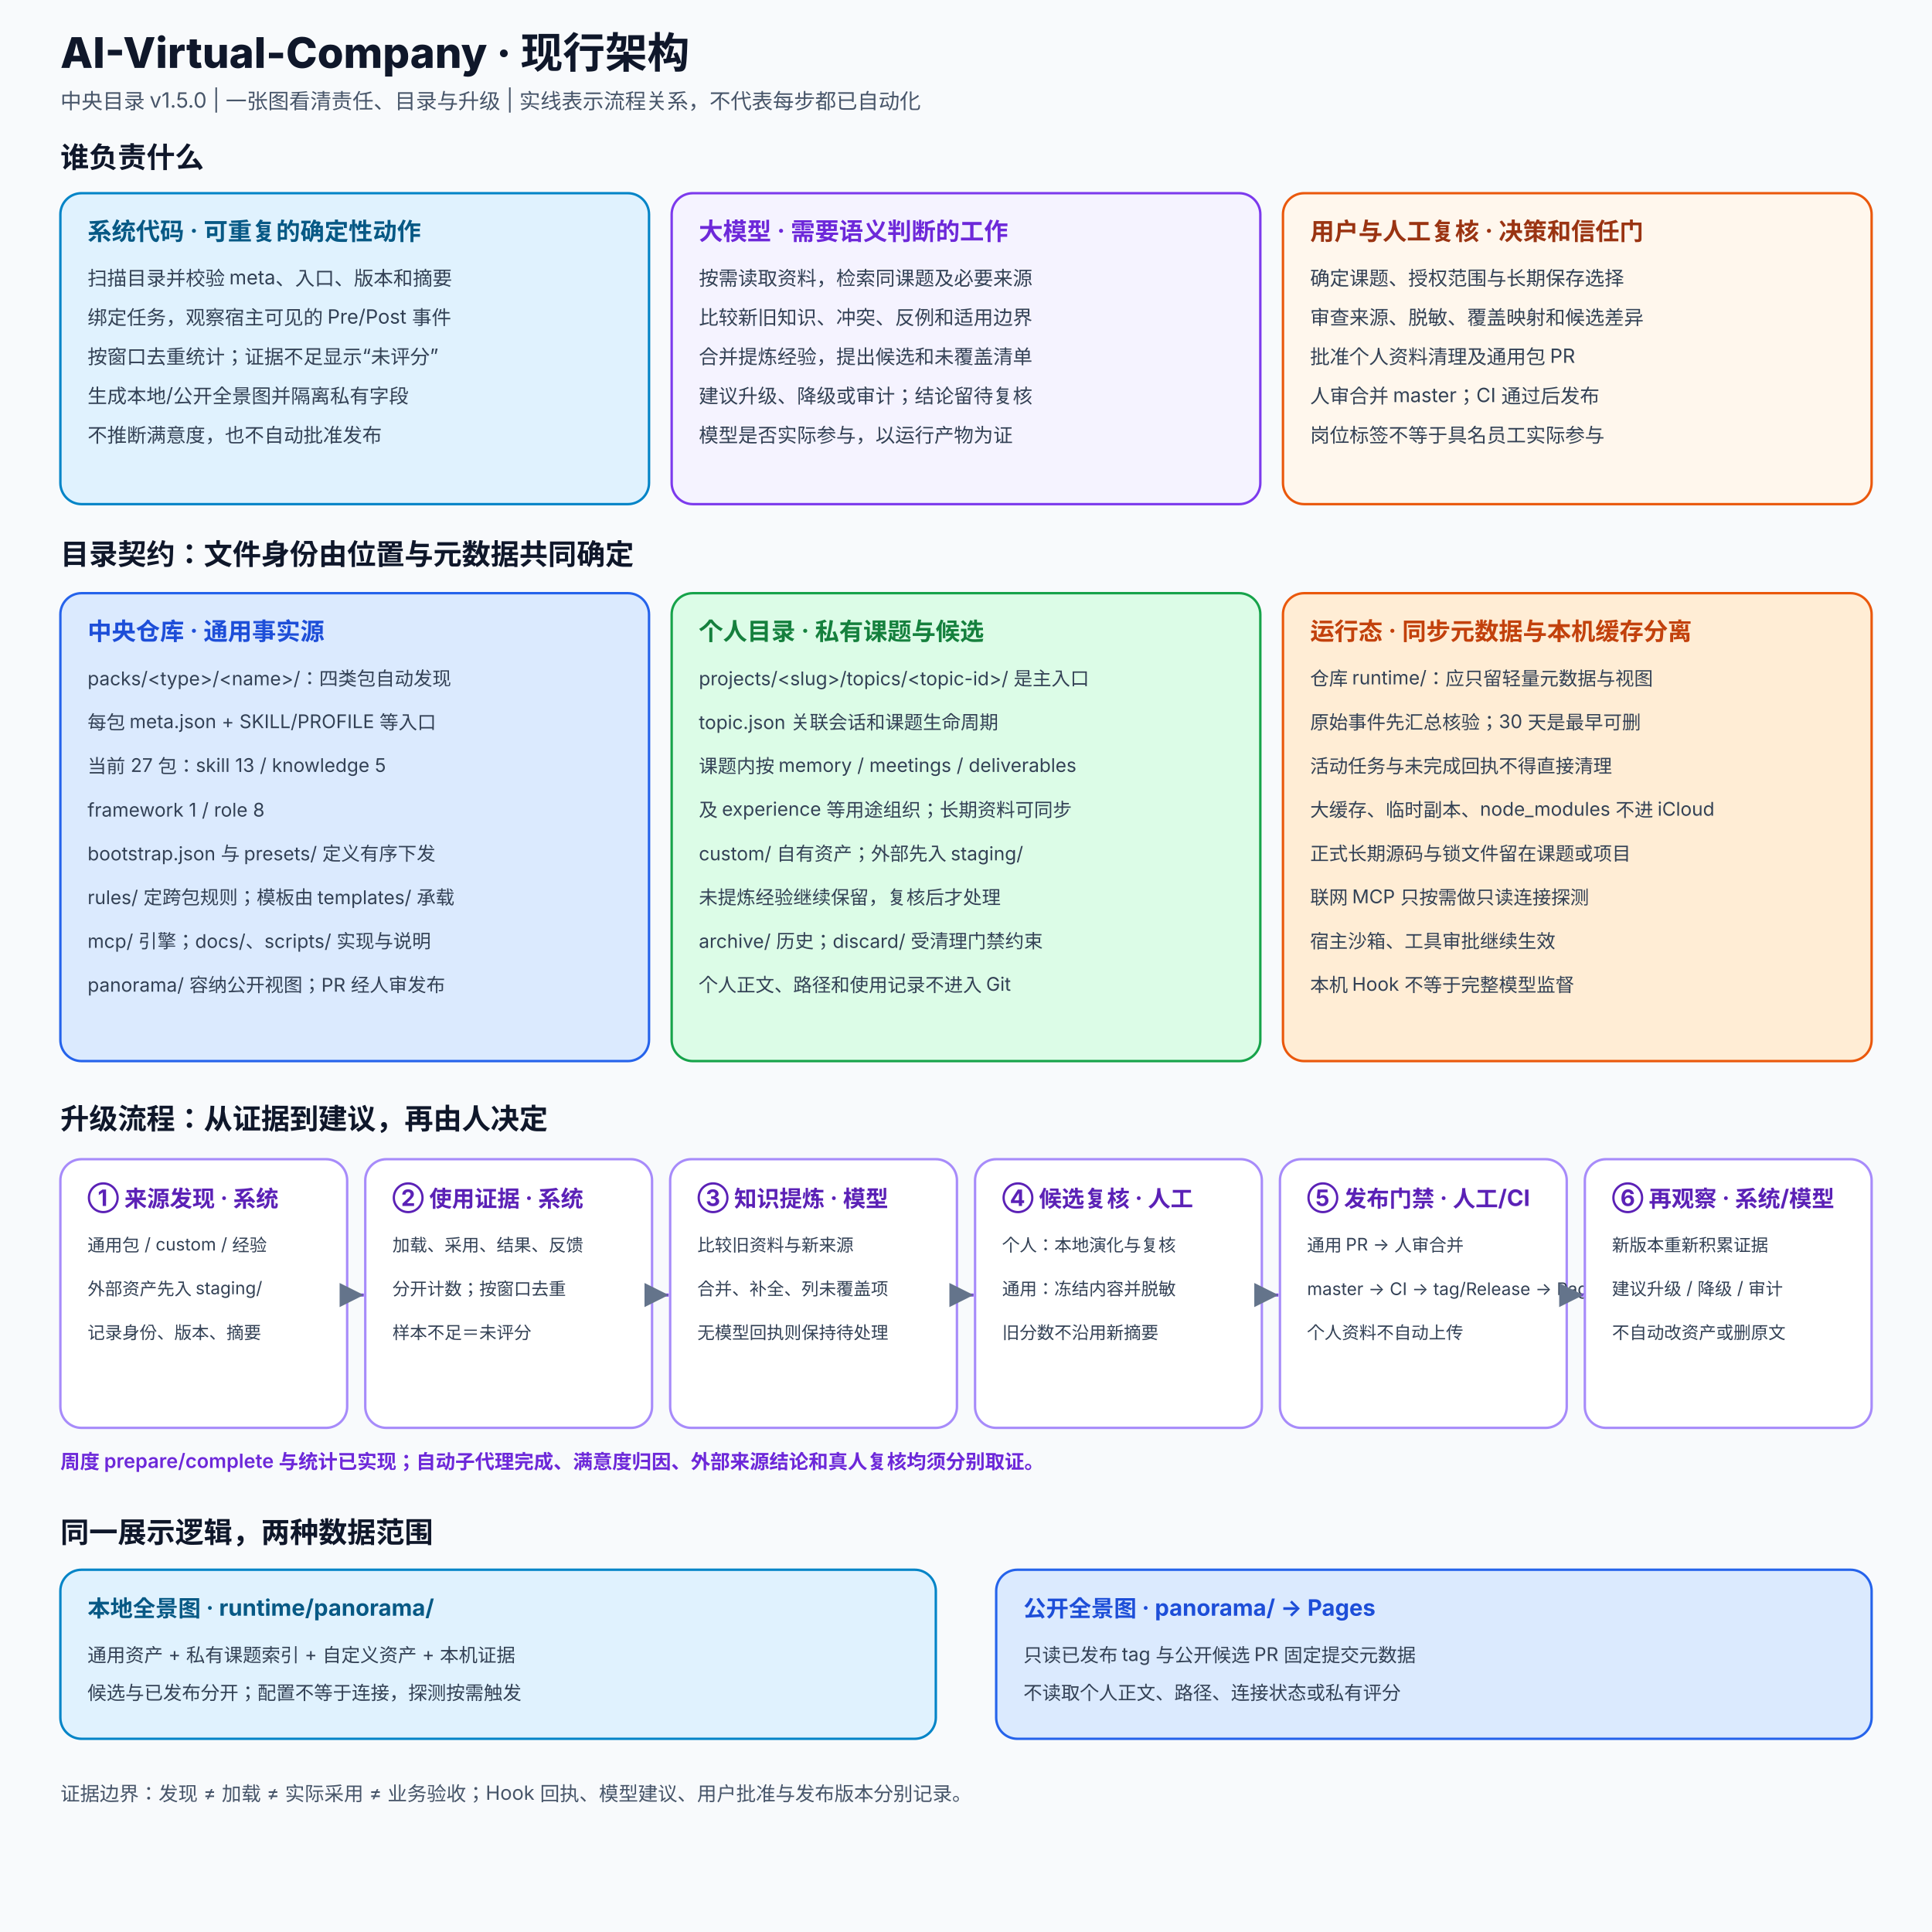
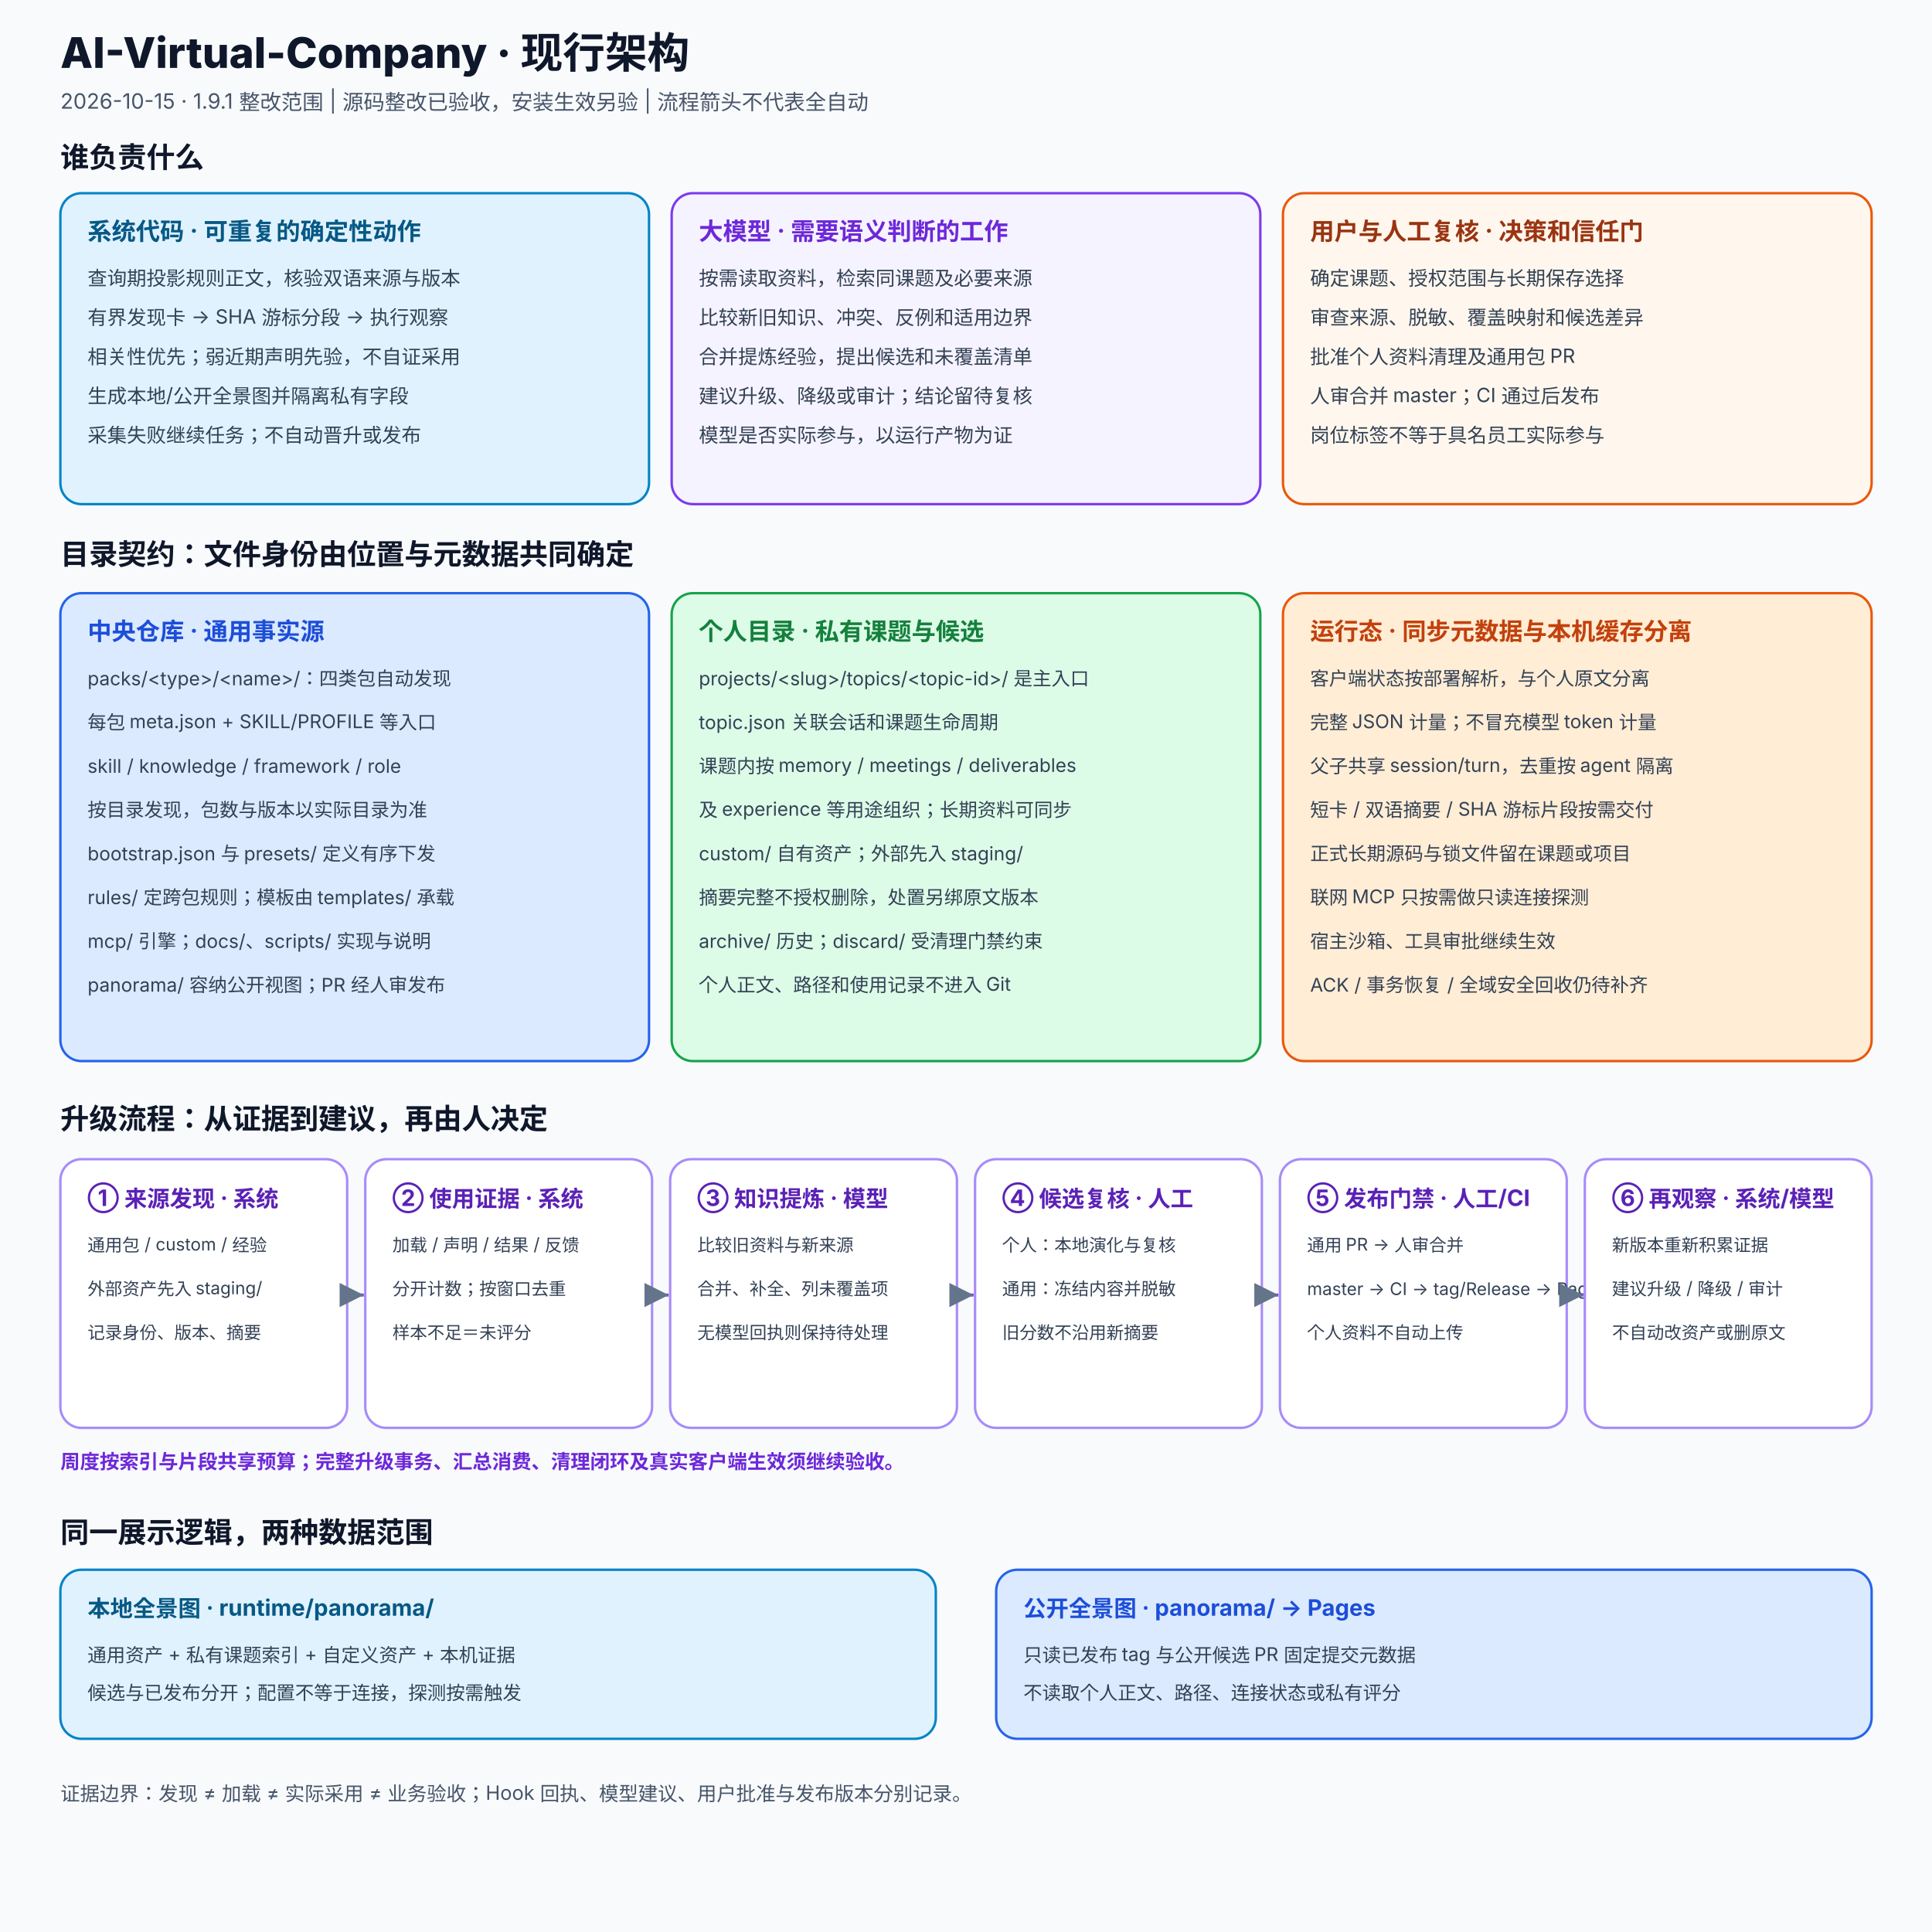
<svg xmlns="http://www.w3.org/2000/svg" viewBox="0 0 1280 1280" width="1280" height="1280" role="img" aria-labelledby="title desc">
  <defs>
    <marker id="arrow" markerWidth="9" markerHeight="9" refX="8" refY="4" orient="auto" markerUnits="strokeWidth">
      <path d="M0 0 L8 4 L0 8 Z" fill="#64748b" />
    </marker>
  </defs>
  <rect width="1280" height="1280" fill="#f8fafc" />
  <text x="40" y="45" font-size="28" font-weight="800" fill="#0f172a" font-family="-apple-system,BlinkMacSystemFont,Segoe UI,PingFang SC,Microsoft YaHei,sans-serif">AI-Virtual-Company · 现行架构</text>
-   <text x="40" y="72" font-size="14" font-weight="400" fill="#475569" font-family="-apple-system,BlinkMacSystemFont,Segoe UI,PingFang SC,Microsoft YaHei,sans-serif">中央目录 v1.5.0  |  一张图看清责任、目录与升级  |  实线表示流程关系，不代表每步都已自动化</text>
+   <text x="40" y="72" font-size="14" font-weight="400" fill="#475569" font-family="-apple-system,BlinkMacSystemFont,Segoe UI,PingFang SC,Microsoft YaHei,sans-serif">2026-10-15 · 1.9.1 整改范围  |  源码整改已验收，安装生效另验  |  流程箭头不代表全自动</text>
  <text x="40" y="111" font-size="19" font-weight="700" fill="#0f172a" font-family="-apple-system,BlinkMacSystemFont,Segoe UI,PingFang SC,Microsoft YaHei,sans-serif">谁负责什么</text>
  <rect x="40" y="128" width="390" height="206" rx="14" fill="#e0f2fe" stroke="#0284c7" stroke-width="1.6" />
  <text x="58" y="159" font-size="16" font-weight="700" fill="#075985" font-family="-apple-system,BlinkMacSystemFont,Segoe UI,PingFang SC,Microsoft YaHei,sans-serif">系统代码 · 可重复的确定性动作</text>
-   <text x="58" y="189" font-size="13" font-weight="400" fill="#334155" font-family="-apple-system,BlinkMacSystemFont,Segoe UI,PingFang SC,Microsoft YaHei,sans-serif">扫描目录并校验 meta、入口、版本和摘要</text>
-   <text x="58" y="215" font-size="13" font-weight="400" fill="#334155" font-family="-apple-system,BlinkMacSystemFont,Segoe UI,PingFang SC,Microsoft YaHei,sans-serif">绑定任务，观察宿主可见的 Pre/Post 事件</text>
-   <text x="58" y="241" font-size="13" font-weight="400" fill="#334155" font-family="-apple-system,BlinkMacSystemFont,Segoe UI,PingFang SC,Microsoft YaHei,sans-serif">按窗口去重统计；证据不足显示“未评分”</text>
+   <text x="58" y="189" font-size="13" font-weight="400" fill="#334155" font-family="-apple-system,BlinkMacSystemFont,Segoe UI,PingFang SC,Microsoft YaHei,sans-serif">查询期投影规则正文，核验双语来源与版本</text>
+   <text x="58" y="215" font-size="13" font-weight="400" fill="#334155" font-family="-apple-system,BlinkMacSystemFont,Segoe UI,PingFang SC,Microsoft YaHei,sans-serif">有界发现卡 → SHA 游标分段 → 执行观察</text>
+   <text x="58" y="241" font-size="13" font-weight="400" fill="#334155" font-family="-apple-system,BlinkMacSystemFont,Segoe UI,PingFang SC,Microsoft YaHei,sans-serif">相关性优先；弱近期声明先验，不自证采用</text>
  <text x="58" y="267" font-size="13" font-weight="400" fill="#334155" font-family="-apple-system,BlinkMacSystemFont,Segoe UI,PingFang SC,Microsoft YaHei,sans-serif">生成本地/公开全景图并隔离私有字段</text>
-   <text x="58" y="293" font-size="13" font-weight="400" fill="#334155" font-family="-apple-system,BlinkMacSystemFont,Segoe UI,PingFang SC,Microsoft YaHei,sans-serif">不推断满意度，也不自动批准发布</text>
+   <text x="58" y="293" font-size="13" font-weight="400" fill="#334155" font-family="-apple-system,BlinkMacSystemFont,Segoe UI,PingFang SC,Microsoft YaHei,sans-serif">采集失败继续任务；不自动晋升或发布</text>
  <rect x="445" y="128" width="390" height="206" rx="14" fill="#f5f3ff" stroke="#7c3aed" stroke-width="1.6" />
  <text x="463" y="159" font-size="16" font-weight="700" fill="#6d28d9" font-family="-apple-system,BlinkMacSystemFont,Segoe UI,PingFang SC,Microsoft YaHei,sans-serif">大模型 · 需要语义判断的工作</text>
  <text x="463" y="189" font-size="13" font-weight="400" fill="#334155" font-family="-apple-system,BlinkMacSystemFont,Segoe UI,PingFang SC,Microsoft YaHei,sans-serif">按需读取资料，检索同课题及必要来源</text>
  <text x="463" y="215" font-size="13" font-weight="400" fill="#334155" font-family="-apple-system,BlinkMacSystemFont,Segoe UI,PingFang SC,Microsoft YaHei,sans-serif">比较新旧知识、冲突、反例和适用边界</text>
  <text x="463" y="241" font-size="13" font-weight="400" fill="#334155" font-family="-apple-system,BlinkMacSystemFont,Segoe UI,PingFang SC,Microsoft YaHei,sans-serif">合并提炼经验，提出候选和未覆盖清单</text>
  <text x="463" y="267" font-size="13" font-weight="400" fill="#334155" font-family="-apple-system,BlinkMacSystemFont,Segoe UI,PingFang SC,Microsoft YaHei,sans-serif">建议升级、降级或审计；结论留待复核</text>
  <text x="463" y="293" font-size="13" font-weight="400" fill="#334155" font-family="-apple-system,BlinkMacSystemFont,Segoe UI,PingFang SC,Microsoft YaHei,sans-serif">模型是否实际参与，以运行产物为证</text>
  <rect x="850" y="128" width="390" height="206" rx="14" fill="#fff7ed" stroke="#ea580c" stroke-width="1.6" />
  <text x="868" y="159" font-size="16" font-weight="700" fill="#9a3412" font-family="-apple-system,BlinkMacSystemFont,Segoe UI,PingFang SC,Microsoft YaHei,sans-serif">用户与人工复核 · 决策和信任门</text>
  <text x="868" y="189" font-size="13" font-weight="400" fill="#334155" font-family="-apple-system,BlinkMacSystemFont,Segoe UI,PingFang SC,Microsoft YaHei,sans-serif">确定课题、授权范围与长期保存选择</text>
  <text x="868" y="215" font-size="13" font-weight="400" fill="#334155" font-family="-apple-system,BlinkMacSystemFont,Segoe UI,PingFang SC,Microsoft YaHei,sans-serif">审查来源、脱敏、覆盖映射和候选差异</text>
  <text x="868" y="241" font-size="13" font-weight="400" fill="#334155" font-family="-apple-system,BlinkMacSystemFont,Segoe UI,PingFang SC,Microsoft YaHei,sans-serif">批准个人资料清理及通用包 PR</text>
  <text x="868" y="267" font-size="13" font-weight="400" fill="#334155" font-family="-apple-system,BlinkMacSystemFont,Segoe UI,PingFang SC,Microsoft YaHei,sans-serif">人审合并 master；CI 通过后发布</text>
  <text x="868" y="293" font-size="13" font-weight="400" fill="#334155" font-family="-apple-system,BlinkMacSystemFont,Segoe UI,PingFang SC,Microsoft YaHei,sans-serif">岗位标签不等于具名员工实际参与</text>
  <text x="40" y="374" font-size="19" font-weight="700" fill="#0f172a" font-family="-apple-system,BlinkMacSystemFont,Segoe UI,PingFang SC,Microsoft YaHei,sans-serif">目录契约：文件身份由位置与元数据共同确定</text>
  <rect x="40" y="393" width="390" height="310" rx="14" fill="#dbeafe" stroke="#2563eb" stroke-width="1.6" />
  <text x="58" y="424" font-size="16" font-weight="700" fill="#1d4ed8" font-family="-apple-system,BlinkMacSystemFont,Segoe UI,PingFang SC,Microsoft YaHei,sans-serif">中央仓库 · 通用事实源</text>
  <text x="58" y="454" font-size="12.5" font-weight="400" fill="#334155" font-family="-apple-system,BlinkMacSystemFont,Segoe UI,PingFang SC,Microsoft YaHei,sans-serif">packs/&lt;type&gt;/&lt;name&gt;/：四类包自动发现</text>
  <text x="58" y="483" font-size="12.5" font-weight="400" fill="#334155" font-family="-apple-system,BlinkMacSystemFont,Segoe UI,PingFang SC,Microsoft YaHei,sans-serif">每包 meta.json + SKILL/PROFILE 等入口</text>
-   <text x="58" y="512" font-size="12.5" font-weight="400" fill="#334155" font-family="-apple-system,BlinkMacSystemFont,Segoe UI,PingFang SC,Microsoft YaHei,sans-serif">当前 27 包：skill 13 / knowledge 5</text>
-   <text x="58" y="541" font-size="12.5" font-weight="400" fill="#334155" font-family="-apple-system,BlinkMacSystemFont,Segoe UI,PingFang SC,Microsoft YaHei,sans-serif">framework 1 / role 8</text>
+   <text x="58" y="512" font-size="12.5" font-weight="400" fill="#334155" font-family="-apple-system,BlinkMacSystemFont,Segoe UI,PingFang SC,Microsoft YaHei,sans-serif">skill / knowledge / framework / role</text>
+   <text x="58" y="541" font-size="12.5" font-weight="400" fill="#334155" font-family="-apple-system,BlinkMacSystemFont,Segoe UI,PingFang SC,Microsoft YaHei,sans-serif">按目录发现，包数与版本以实际目录为准</text>
  <text x="58" y="570" font-size="12.5" font-weight="400" fill="#334155" font-family="-apple-system,BlinkMacSystemFont,Segoe UI,PingFang SC,Microsoft YaHei,sans-serif">bootstrap.json 与 presets/ 定义有序下发</text>
  <text x="58" y="599" font-size="12.5" font-weight="400" fill="#334155" font-family="-apple-system,BlinkMacSystemFont,Segoe UI,PingFang SC,Microsoft YaHei,sans-serif">rules/ 定跨包规则；模板由 templates/ 承载</text>
  <text x="58" y="628" font-size="12.5" font-weight="400" fill="#334155" font-family="-apple-system,BlinkMacSystemFont,Segoe UI,PingFang SC,Microsoft YaHei,sans-serif">mcp/ 引擎；docs/、scripts/ 实现与说明</text>
  <text x="58" y="657" font-size="12.5" font-weight="400" fill="#334155" font-family="-apple-system,BlinkMacSystemFont,Segoe UI,PingFang SC,Microsoft YaHei,sans-serif">panorama/ 容纳公开视图；PR 经人审发布</text>
  <rect x="445" y="393" width="390" height="310" rx="14" fill="#dcfce7" stroke="#16a34a" stroke-width="1.6" />
  <text x="463" y="424" font-size="16" font-weight="700" fill="#15803d" font-family="-apple-system,BlinkMacSystemFont,Segoe UI,PingFang SC,Microsoft YaHei,sans-serif">个人目录 · 私有课题与候选</text>
  <text x="463" y="454" font-size="12.5" font-weight="400" fill="#334155" font-family="-apple-system,BlinkMacSystemFont,Segoe UI,PingFang SC,Microsoft YaHei,sans-serif">projects/&lt;slug&gt;/topics/&lt;topic-id&gt;/ 是主入口</text>
  <text x="463" y="483" font-size="12.5" font-weight="400" fill="#334155" font-family="-apple-system,BlinkMacSystemFont,Segoe UI,PingFang SC,Microsoft YaHei,sans-serif">topic.json 关联会话和课题生命周期</text>
  <text x="463" y="512" font-size="12.5" font-weight="400" fill="#334155" font-family="-apple-system,BlinkMacSystemFont,Segoe UI,PingFang SC,Microsoft YaHei,sans-serif">课题内按 memory / meetings / deliverables</text>
  <text x="463" y="541" font-size="12.5" font-weight="400" fill="#334155" font-family="-apple-system,BlinkMacSystemFont,Segoe UI,PingFang SC,Microsoft YaHei,sans-serif">及 experience 等用途组织；长期资料可同步</text>
  <text x="463" y="570" font-size="12.5" font-weight="400" fill="#334155" font-family="-apple-system,BlinkMacSystemFont,Segoe UI,PingFang SC,Microsoft YaHei,sans-serif">custom/ 自有资产；外部先入 staging/</text>
-   <text x="463" y="599" font-size="12.5" font-weight="400" fill="#334155" font-family="-apple-system,BlinkMacSystemFont,Segoe UI,PingFang SC,Microsoft YaHei,sans-serif">未提炼经验继续保留，复核后才处理</text>
+   <text x="463" y="599" font-size="12.5" font-weight="400" fill="#334155" font-family="-apple-system,BlinkMacSystemFont,Segoe UI,PingFang SC,Microsoft YaHei,sans-serif">摘要完整不授权删除，处置另绑原文版本</text>
  <text x="463" y="628" font-size="12.5" font-weight="400" fill="#334155" font-family="-apple-system,BlinkMacSystemFont,Segoe UI,PingFang SC,Microsoft YaHei,sans-serif">archive/ 历史；discard/ 受清理门禁约束</text>
  <text x="463" y="657" font-size="12.5" font-weight="400" fill="#334155" font-family="-apple-system,BlinkMacSystemFont,Segoe UI,PingFang SC,Microsoft YaHei,sans-serif">个人正文、路径和使用记录不进入 Git</text>
  <rect x="850" y="393" width="390" height="310" rx="14" fill="#ffedd5" stroke="#ea580c" stroke-width="1.6" />
  <text x="868" y="424" font-size="16" font-weight="700" fill="#c2410c" font-family="-apple-system,BlinkMacSystemFont,Segoe UI,PingFang SC,Microsoft YaHei,sans-serif">运行态 · 同步元数据与本机缓存分离</text>
-   <text x="868" y="454" font-size="12.5" font-weight="400" fill="#334155" font-family="-apple-system,BlinkMacSystemFont,Segoe UI,PingFang SC,Microsoft YaHei,sans-serif">仓库 runtime/：应只留轻量元数据与视图</text>
-   <text x="868" y="483" font-size="12.5" font-weight="400" fill="#334155" font-family="-apple-system,BlinkMacSystemFont,Segoe UI,PingFang SC,Microsoft YaHei,sans-serif">原始事件先汇总核验；30 天是最早可删</text>
-   <text x="868" y="512" font-size="12.5" font-weight="400" fill="#334155" font-family="-apple-system,BlinkMacSystemFont,Segoe UI,PingFang SC,Microsoft YaHei,sans-serif">活动任务与未完成回执不得直接清理</text>
-   <text x="868" y="541" font-size="12.5" font-weight="400" fill="#334155" font-family="-apple-system,BlinkMacSystemFont,Segoe UI,PingFang SC,Microsoft YaHei,sans-serif">大缓存、临时副本、node_modules 不进 iCloud</text>
+   <text x="868" y="454" font-size="12.5" font-weight="400" fill="#334155" font-family="-apple-system,BlinkMacSystemFont,Segoe UI,PingFang SC,Microsoft YaHei,sans-serif">客户端状态按部署解析，与个人原文分离</text>
+   <text x="868" y="483" font-size="12.5" font-weight="400" fill="#334155" font-family="-apple-system,BlinkMacSystemFont,Segoe UI,PingFang SC,Microsoft YaHei,sans-serif">完整 JSON 计量；不冒充模型 token 计量</text>
+   <text x="868" y="512" font-size="12.5" font-weight="400" fill="#334155" font-family="-apple-system,BlinkMacSystemFont,Segoe UI,PingFang SC,Microsoft YaHei,sans-serif">父子共享 session/turn，去重按 agent 隔离</text>
+   <text x="868" y="541" font-size="12.5" font-weight="400" fill="#334155" font-family="-apple-system,BlinkMacSystemFont,Segoe UI,PingFang SC,Microsoft YaHei,sans-serif">短卡 / 双语摘要 / SHA 游标片段按需交付</text>
  <text x="868" y="570" font-size="12.5" font-weight="400" fill="#334155" font-family="-apple-system,BlinkMacSystemFont,Segoe UI,PingFang SC,Microsoft YaHei,sans-serif">正式长期源码与锁文件留在课题或项目</text>
  <text x="868" y="599" font-size="12.5" font-weight="400" fill="#334155" font-family="-apple-system,BlinkMacSystemFont,Segoe UI,PingFang SC,Microsoft YaHei,sans-serif">联网 MCP 只按需做只读连接探测</text>
  <text x="868" y="628" font-size="12.5" font-weight="400" fill="#334155" font-family="-apple-system,BlinkMacSystemFont,Segoe UI,PingFang SC,Microsoft YaHei,sans-serif">宿主沙箱、工具审批继续生效</text>
-   <text x="868" y="657" font-size="12.5" font-weight="400" fill="#334155" font-family="-apple-system,BlinkMacSystemFont,Segoe UI,PingFang SC,Microsoft YaHei,sans-serif">本机 Hook 不等于完整模型监督</text>
+   <text x="868" y="657" font-size="12.5" font-weight="400" fill="#334155" font-family="-apple-system,BlinkMacSystemFont,Segoe UI,PingFang SC,Microsoft YaHei,sans-serif">ACK / 事务恢复 / 全域安全回收仍待补齐</text>
  <text x="40" y="748" font-size="19" font-weight="700" fill="#0f172a" font-family="-apple-system,BlinkMacSystemFont,Segoe UI,PingFang SC,Microsoft YaHei,sans-serif">升级流程：从证据到建议，再由人决定</text>
  <rect x="40" y="768" width="190" height="178" rx="14" fill="#ffffff" stroke="#a78bfa" stroke-width="1.6" />
  <text x="58" y="799" font-size="15" font-weight="700" fill="#5b21b6" font-family="-apple-system,BlinkMacSystemFont,Segoe UI,PingFang SC,Microsoft YaHei,sans-serif">① 来源发现 · 系统</text>
  <text x="58" y="829" font-size="11.5" font-weight="400" fill="#334155" font-family="-apple-system,BlinkMacSystemFont,Segoe UI,PingFang SC,Microsoft YaHei,sans-serif">通用包 / custom / 经验</text>
  <text x="58" y="858" font-size="11.5" font-weight="400" fill="#334155" font-family="-apple-system,BlinkMacSystemFont,Segoe UI,PingFang SC,Microsoft YaHei,sans-serif">外部资产先入 staging/</text>
  <text x="58" y="887" font-size="11.5" font-weight="400" fill="#334155" font-family="-apple-system,BlinkMacSystemFont,Segoe UI,PingFang SC,Microsoft YaHei,sans-serif">记录身份、版本、摘要</text>
  <line x1="230" y1="858" x2="241" y2="858" stroke="#7c3aed" stroke-width="2" marker-end="url(#arrow)" />
  <rect x="242" y="768" width="190" height="178" rx="14" fill="#ffffff" stroke="#a78bfa" stroke-width="1.6" />
  <text x="260" y="799" font-size="15" font-weight="700" fill="#5b21b6" font-family="-apple-system,BlinkMacSystemFont,Segoe UI,PingFang SC,Microsoft YaHei,sans-serif">② 使用证据 · 系统</text>
-   <text x="260" y="829" font-size="11.5" font-weight="400" fill="#334155" font-family="-apple-system,BlinkMacSystemFont,Segoe UI,PingFang SC,Microsoft YaHei,sans-serif">加载、采用、结果、反馈</text>
+   <text x="260" y="829" font-size="11.5" font-weight="400" fill="#334155" font-family="-apple-system,BlinkMacSystemFont,Segoe UI,PingFang SC,Microsoft YaHei,sans-serif">加载 / 声明 / 结果 / 反馈</text>
  <text x="260" y="858" font-size="11.5" font-weight="400" fill="#334155" font-family="-apple-system,BlinkMacSystemFont,Segoe UI,PingFang SC,Microsoft YaHei,sans-serif">分开计数；按窗口去重</text>
  <text x="260" y="887" font-size="11.5" font-weight="400" fill="#334155" font-family="-apple-system,BlinkMacSystemFont,Segoe UI,PingFang SC,Microsoft YaHei,sans-serif">样本不足＝未评分</text>
  <line x1="432" y1="858" x2="443" y2="858" stroke="#7c3aed" stroke-width="2" marker-end="url(#arrow)" />
  <rect x="444" y="768" width="190" height="178" rx="14" fill="#ffffff" stroke="#a78bfa" stroke-width="1.6" />
  <text x="462" y="799" font-size="15" font-weight="700" fill="#5b21b6" font-family="-apple-system,BlinkMacSystemFont,Segoe UI,PingFang SC,Microsoft YaHei,sans-serif">③ 知识提炼 · 模型</text>
  <text x="462" y="829" font-size="11.5" font-weight="400" fill="#334155" font-family="-apple-system,BlinkMacSystemFont,Segoe UI,PingFang SC,Microsoft YaHei,sans-serif">比较旧资料与新来源</text>
  <text x="462" y="858" font-size="11.5" font-weight="400" fill="#334155" font-family="-apple-system,BlinkMacSystemFont,Segoe UI,PingFang SC,Microsoft YaHei,sans-serif">合并、补全、列未覆盖项</text>
  <text x="462" y="887" font-size="11.5" font-weight="400" fill="#334155" font-family="-apple-system,BlinkMacSystemFont,Segoe UI,PingFang SC,Microsoft YaHei,sans-serif">无模型回执则保持待处理</text>
  <line x1="634" y1="858" x2="645" y2="858" stroke="#7c3aed" stroke-width="2" marker-end="url(#arrow)" />
  <rect x="646" y="768" width="190" height="178" rx="14" fill="#ffffff" stroke="#a78bfa" stroke-width="1.6" />
  <text x="664" y="799" font-size="15" font-weight="700" fill="#5b21b6" font-family="-apple-system,BlinkMacSystemFont,Segoe UI,PingFang SC,Microsoft YaHei,sans-serif">④ 候选复核 · 人工</text>
  <text x="664" y="829" font-size="11.5" font-weight="400" fill="#334155" font-family="-apple-system,BlinkMacSystemFont,Segoe UI,PingFang SC,Microsoft YaHei,sans-serif">个人：本地演化与复核</text>
  <text x="664" y="858" font-size="11.5" font-weight="400" fill="#334155" font-family="-apple-system,BlinkMacSystemFont,Segoe UI,PingFang SC,Microsoft YaHei,sans-serif">通用：冻结内容并脱敏</text>
  <text x="664" y="887" font-size="11.5" font-weight="400" fill="#334155" font-family="-apple-system,BlinkMacSystemFont,Segoe UI,PingFang SC,Microsoft YaHei,sans-serif">旧分数不沿用新摘要</text>
  <line x1="836" y1="858" x2="847" y2="858" stroke="#7c3aed" stroke-width="2" marker-end="url(#arrow)" />
  <rect x="848" y="768" width="190" height="178" rx="14" fill="#ffffff" stroke="#a78bfa" stroke-width="1.6" />
  <text x="866" y="799" font-size="15" font-weight="700" fill="#5b21b6" font-family="-apple-system,BlinkMacSystemFont,Segoe UI,PingFang SC,Microsoft YaHei,sans-serif">⑤ 发布门禁 · 人工/CI</text>
  <text x="866" y="829" font-size="11.5" font-weight="400" fill="#334155" font-family="-apple-system,BlinkMacSystemFont,Segoe UI,PingFang SC,Microsoft YaHei,sans-serif">通用 PR → 人审合并</text>
  <text x="866" y="858" font-size="11.5" font-weight="400" fill="#334155" font-family="-apple-system,BlinkMacSystemFont,Segoe UI,PingFang SC,Microsoft YaHei,sans-serif">master → CI → tag/Release → Pages</text>
  <text x="866" y="887" font-size="11.5" font-weight="400" fill="#334155" font-family="-apple-system,BlinkMacSystemFont,Segoe UI,PingFang SC,Microsoft YaHei,sans-serif">个人资料不自动上传</text>
  <line x1="1038" y1="858" x2="1049" y2="858" stroke="#7c3aed" stroke-width="2" marker-end="url(#arrow)" />
  <rect x="1050" y="768" width="190" height="178" rx="14" fill="#ffffff" stroke="#a78bfa" stroke-width="1.6" />
  <text x="1068" y="799" font-size="15" font-weight="700" fill="#5b21b6" font-family="-apple-system,BlinkMacSystemFont,Segoe UI,PingFang SC,Microsoft YaHei,sans-serif">⑥ 再观察 · 系统/模型</text>
  <text x="1068" y="829" font-size="11.5" font-weight="400" fill="#334155" font-family="-apple-system,BlinkMacSystemFont,Segoe UI,PingFang SC,Microsoft YaHei,sans-serif">新版本重新积累证据</text>
  <text x="1068" y="858" font-size="11.5" font-weight="400" fill="#334155" font-family="-apple-system,BlinkMacSystemFont,Segoe UI,PingFang SC,Microsoft YaHei,sans-serif">建议升级 / 降级 / 审计</text>
  <text x="1068" y="887" font-size="11.5" font-weight="400" fill="#334155" font-family="-apple-system,BlinkMacSystemFont,Segoe UI,PingFang SC,Microsoft YaHei,sans-serif">不自动改资产或删原文</text>
-   <text x="40" y="973" font-size="13" font-weight="600" fill="#6d28d9" font-family="-apple-system,BlinkMacSystemFont,Segoe UI,PingFang SC,Microsoft YaHei,sans-serif">周度 prepare/complete 与统计已实现；自动子代理完成、满意度归因、外部来源结论和真人复核均须分别取证。</text>
+   <text x="40" y="973" font-size="13" font-weight="600" fill="#6d28d9" font-family="-apple-system,BlinkMacSystemFont,Segoe UI,PingFang SC,Microsoft YaHei,sans-serif">周度按索引与片段共享预算；完整升级事务、汇总消费、清理闭环及真实客户端生效须继续验收。</text>
  <text x="40" y="1022" font-size="19" font-weight="700" fill="#0f172a" font-family="-apple-system,BlinkMacSystemFont,Segoe UI,PingFang SC,Microsoft YaHei,sans-serif">同一展示逻辑，两种数据范围</text>
  <rect x="40" y="1040" width="580" height="112" rx="14" fill="#e0f2fe" stroke="#0284c7" stroke-width="1.6" />
  <text x="58" y="1071" font-size="15" font-weight="700" fill="#075985" font-family="-apple-system,BlinkMacSystemFont,Segoe UI,PingFang SC,Microsoft YaHei,sans-serif">本地全景图 · runtime/panorama/</text>
  <text x="58" y="1101" font-size="12.5" font-weight="400" fill="#334155" font-family="-apple-system,BlinkMacSystemFont,Segoe UI,PingFang SC,Microsoft YaHei,sans-serif">通用资产 + 私有课题索引 + 自定义资产 + 本机证据</text>
  <text x="58" y="1126" font-size="12.5" font-weight="400" fill="#334155" font-family="-apple-system,BlinkMacSystemFont,Segoe UI,PingFang SC,Microsoft YaHei,sans-serif">候选与已发布分开；配置不等于连接，探测按需触发</text>
  <rect x="660" y="1040" width="580" height="112" rx="14" fill="#dbeafe" stroke="#2563eb" stroke-width="1.6" />
  <text x="678" y="1071" font-size="15" font-weight="700" fill="#1d4ed8" font-family="-apple-system,BlinkMacSystemFont,Segoe UI,PingFang SC,Microsoft YaHei,sans-serif">公开全景图 · panorama/ → Pages</text>
  <text x="678" y="1101" font-size="12.5" font-weight="400" fill="#334155" font-family="-apple-system,BlinkMacSystemFont,Segoe UI,PingFang SC,Microsoft YaHei,sans-serif">只读已发布 tag 与公开候选 PR 固定提交元数据</text>
  <text x="678" y="1126" font-size="12.5" font-weight="400" fill="#334155" font-family="-apple-system,BlinkMacSystemFont,Segoe UI,PingFang SC,Microsoft YaHei,sans-serif">不读取个人正文、路径、连接状态或私有评分</text>
  <text x="40" y="1193" font-size="13" font-weight="400" fill="#475569" font-family="-apple-system,BlinkMacSystemFont,Segoe UI,PingFang SC,Microsoft YaHei,sans-serif">证据边界：发现 ≠ 加载 ≠ 实际采用 ≠ 业务验收；Hook 回执、模型建议、用户批准与发布版本分别记录。</text>
</svg>
